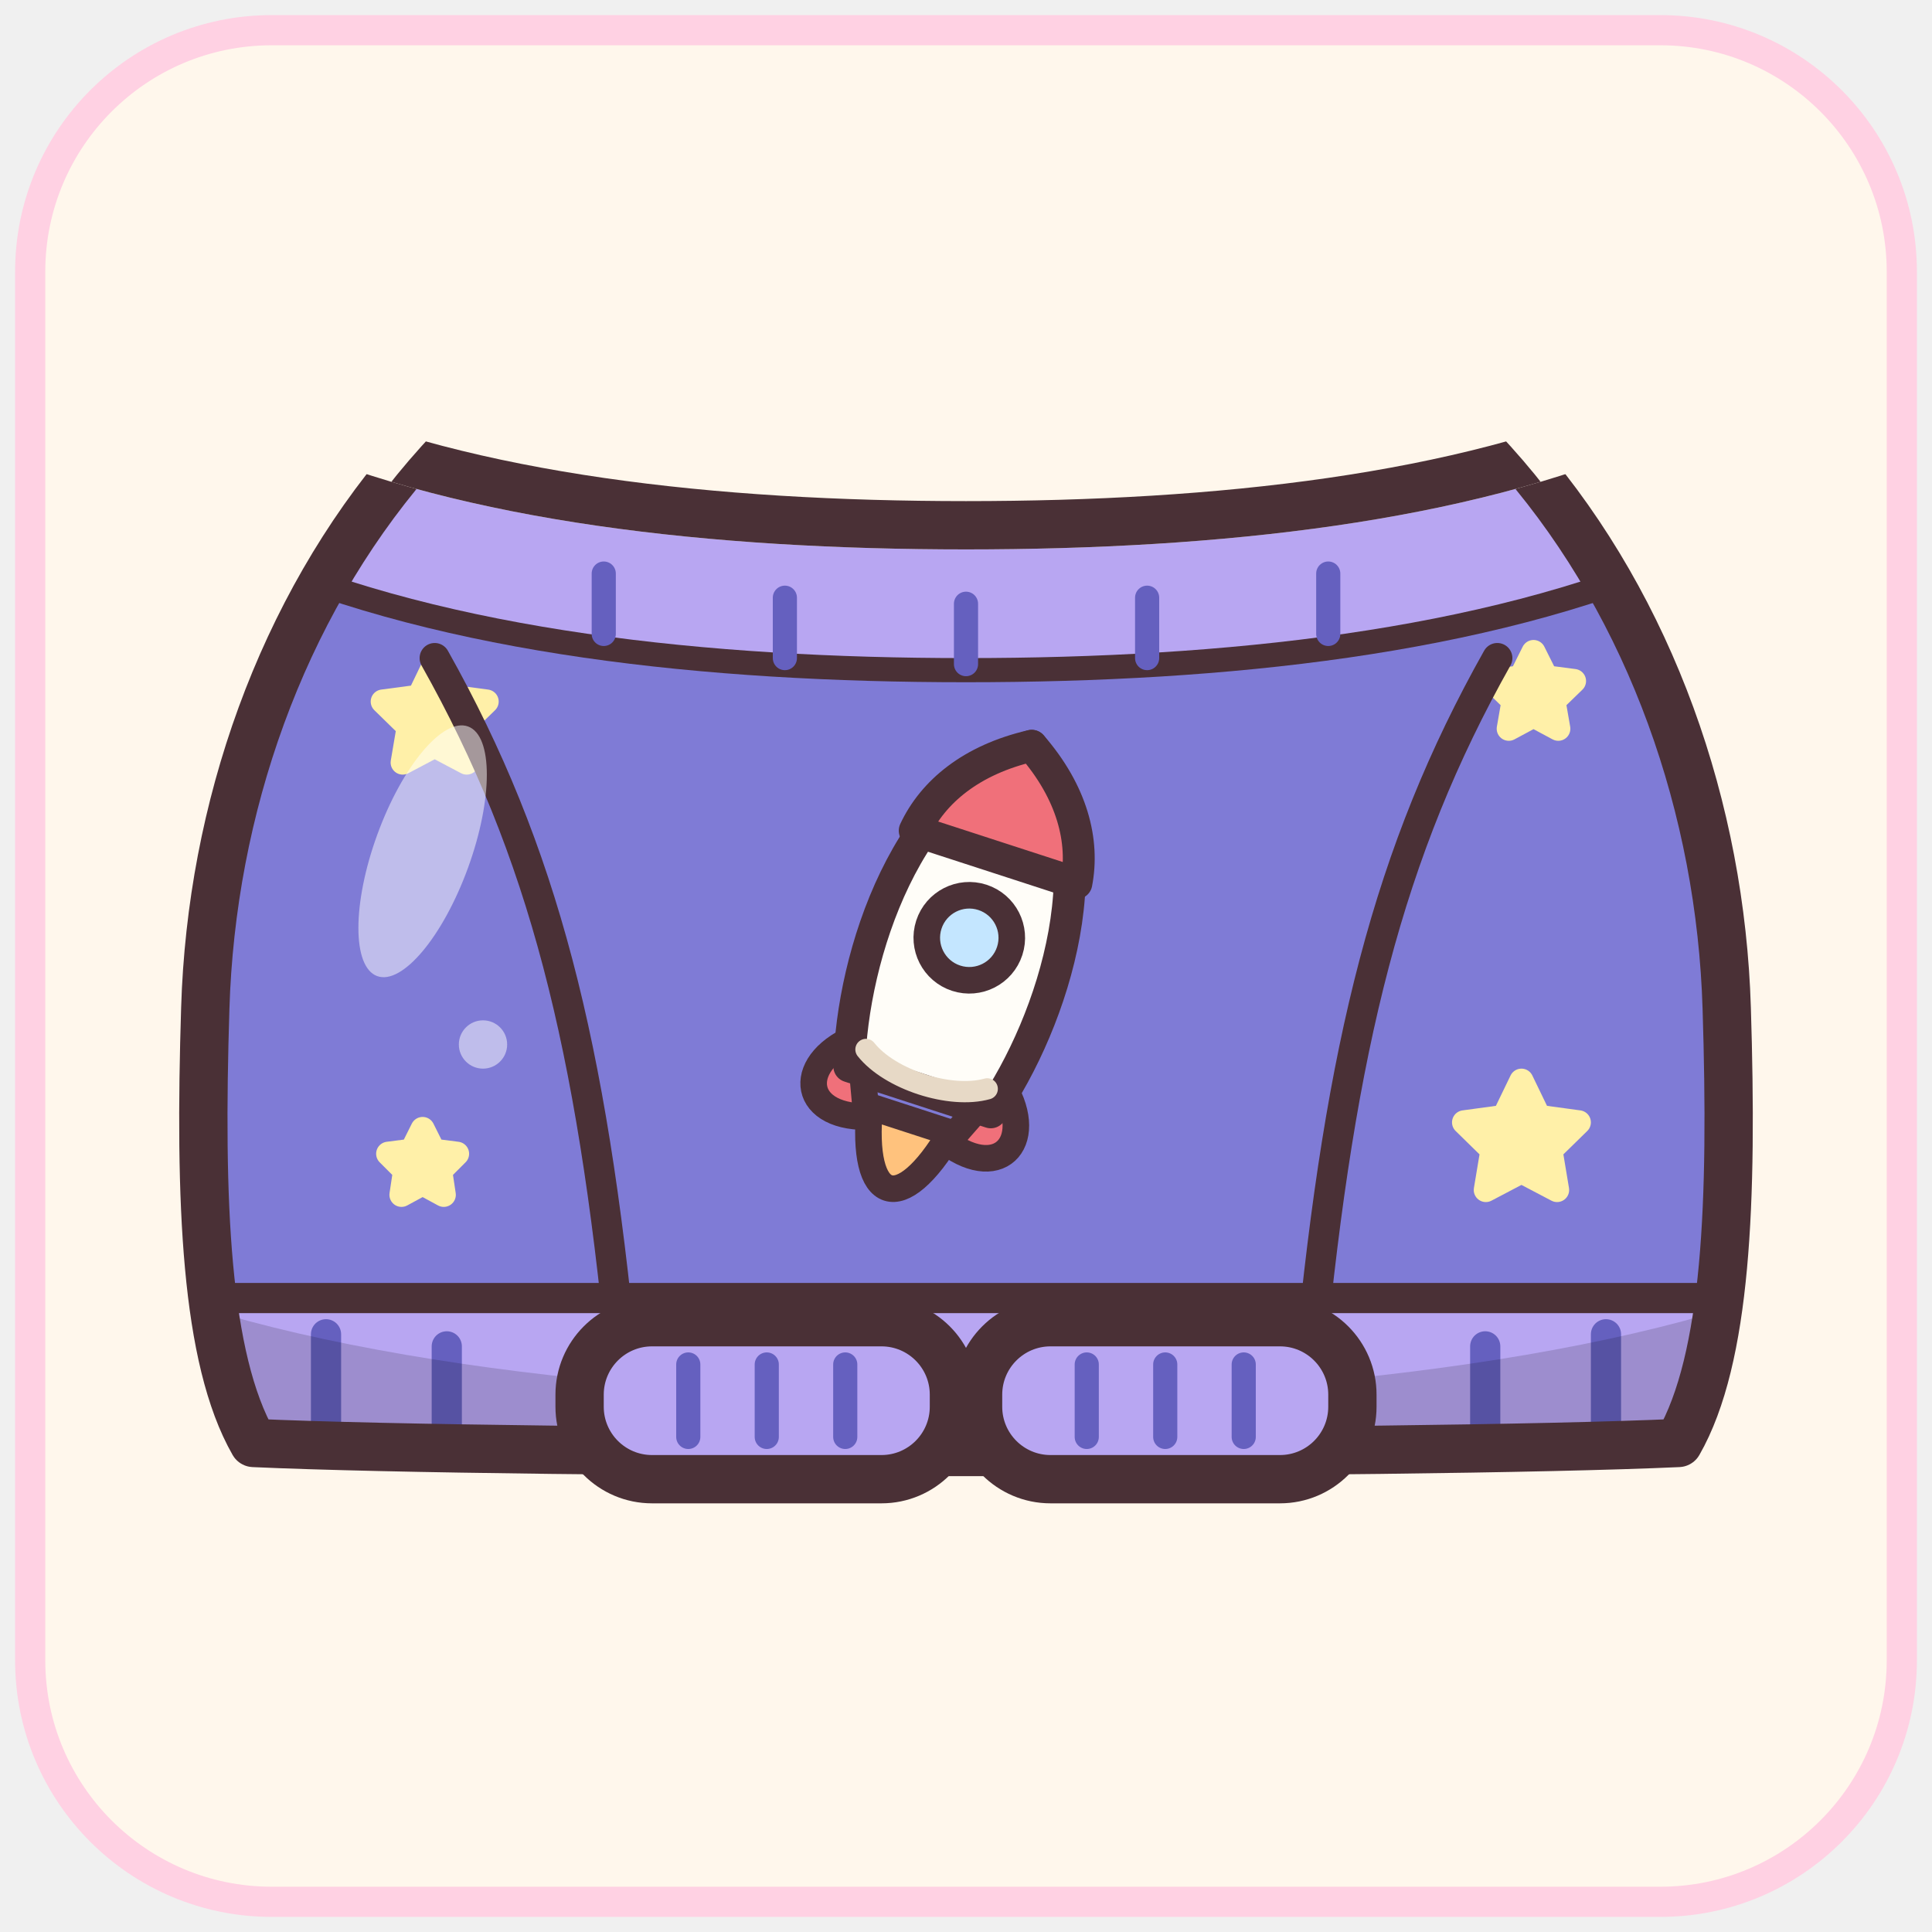
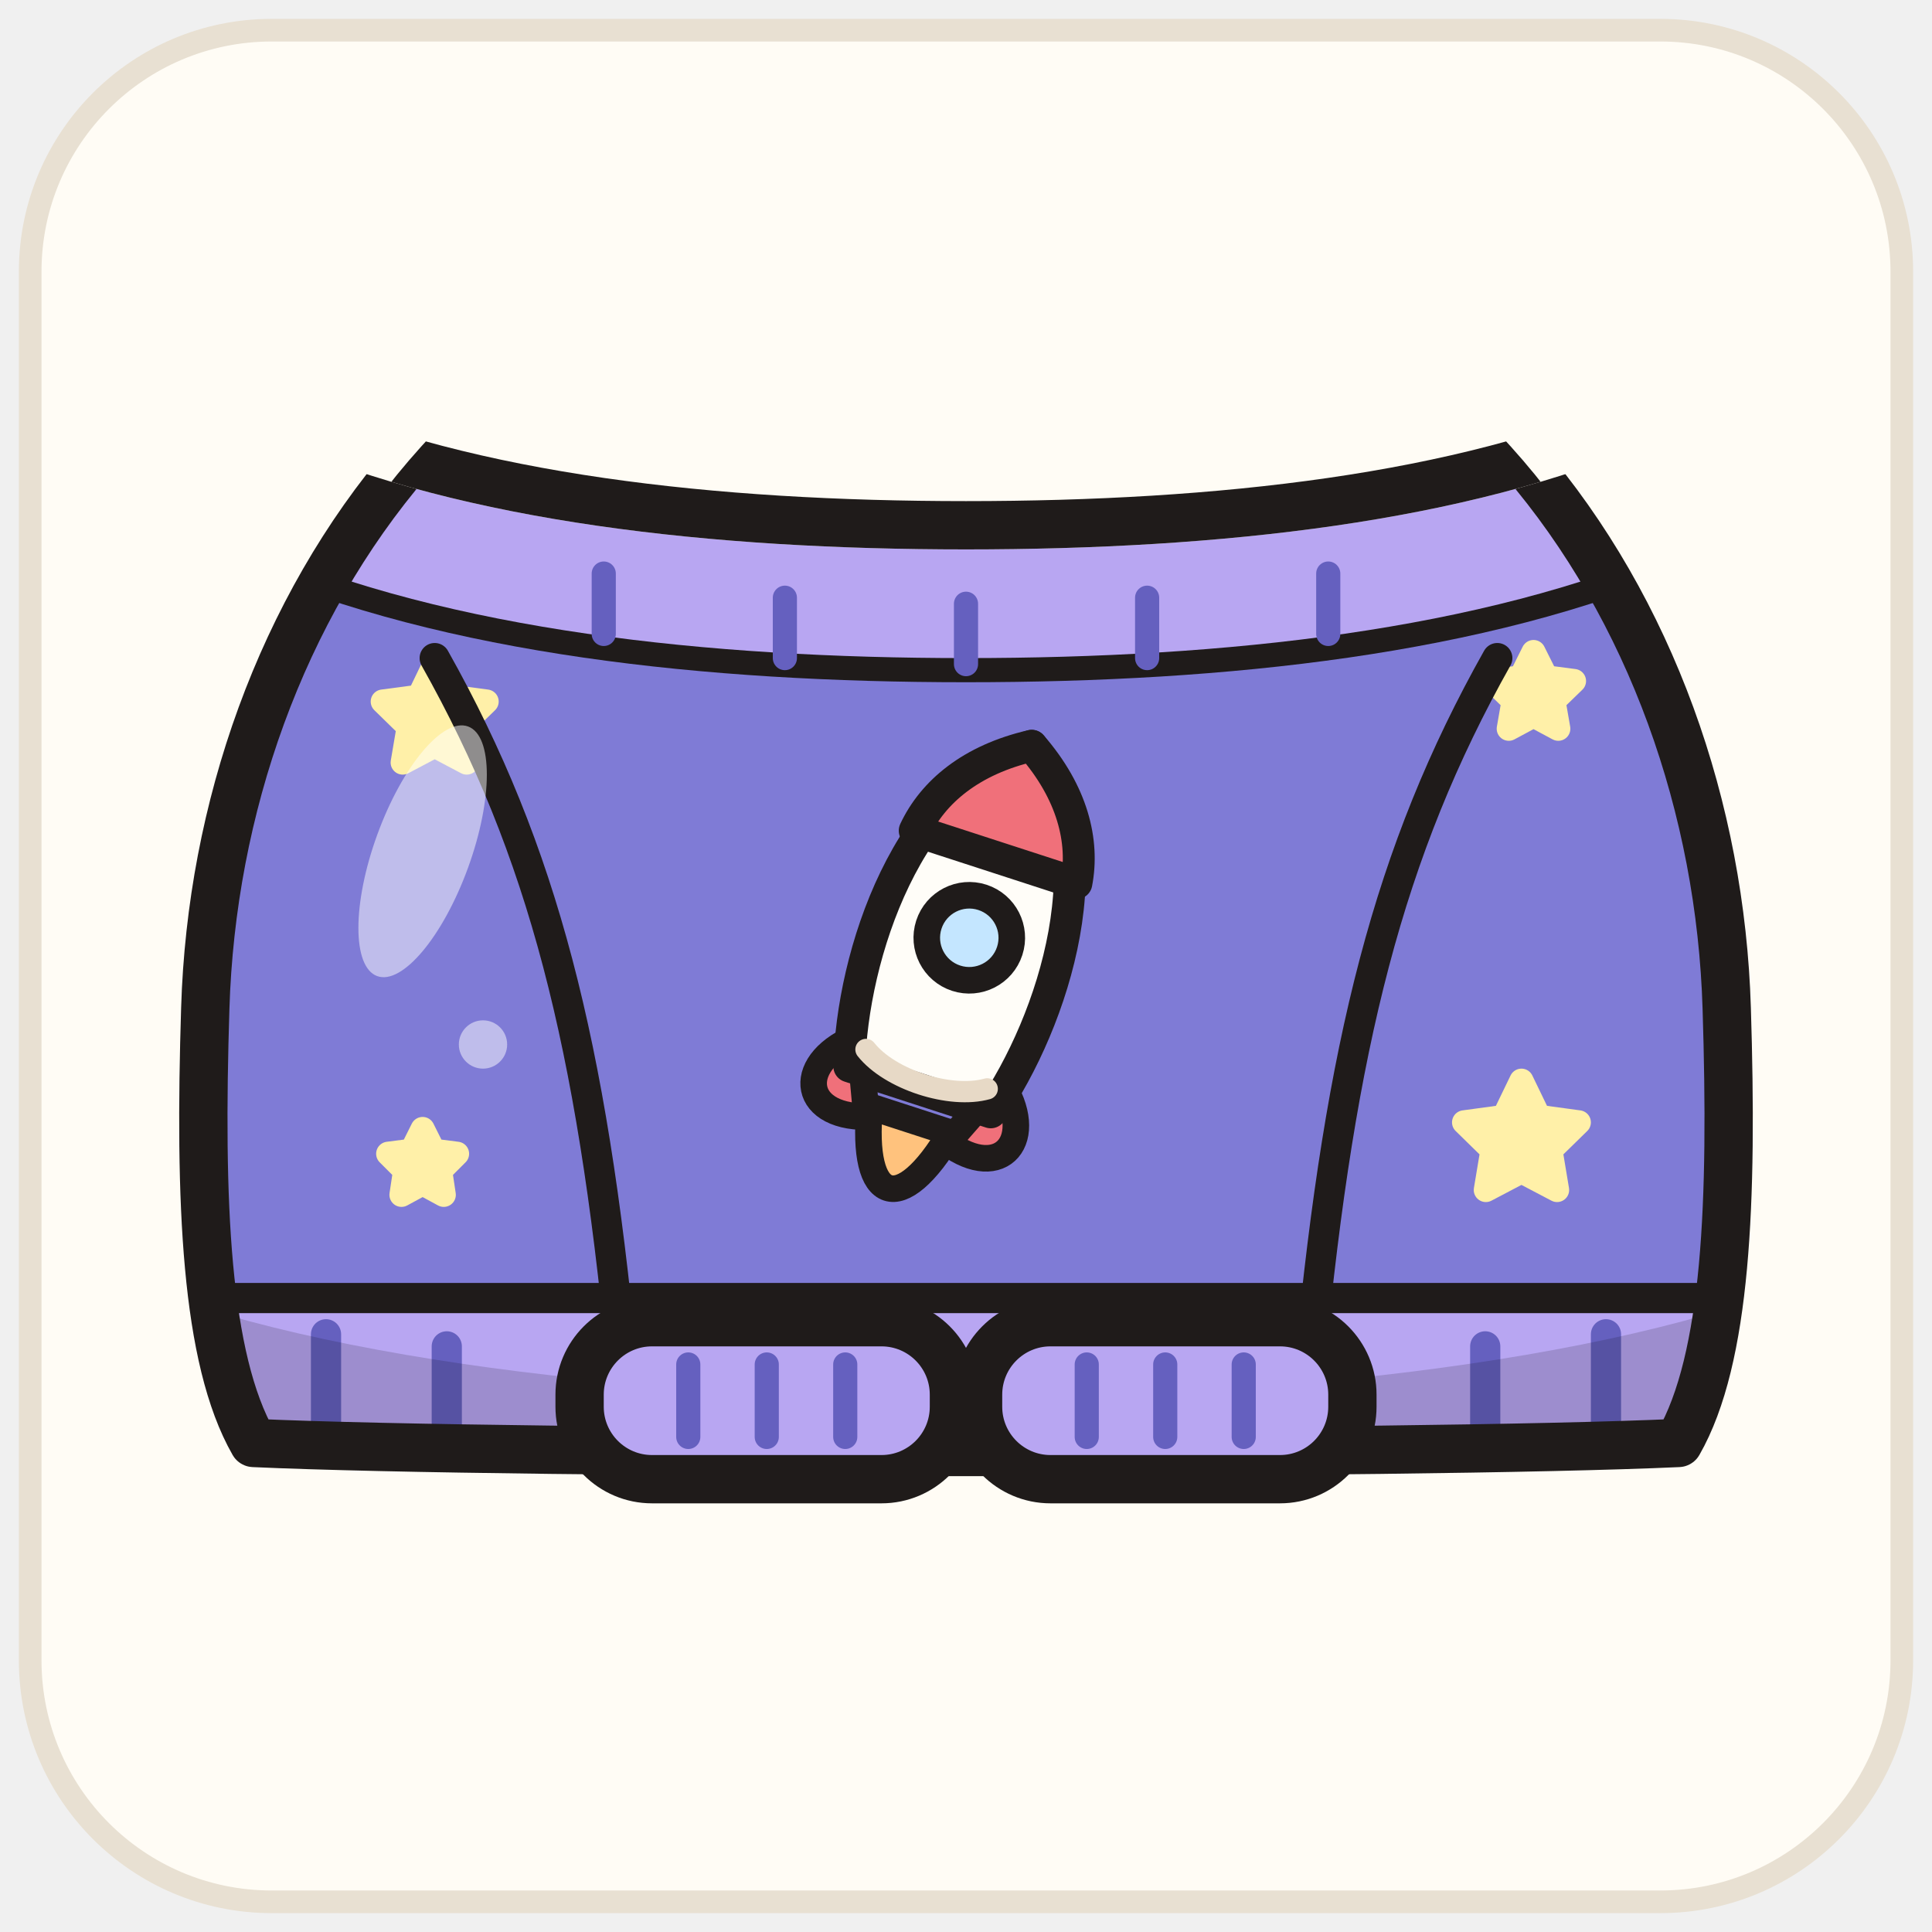
<svg xmlns="http://www.w3.org/2000/svg" viewBox="0 0 256 256" width="256" height="256">
-   <rect x="4" y="4" width="248" height="248" rx="32" fill="#FFF7EC" stroke="#FFD1E3" stroke-width="4" />
+   <rect x="4" y="4" width="248" height="248" rx="32" fill="#FFFCF5" stroke="#E8E0D2" stroke-width="3" />
  <svg x="20" y="20" width="216" height="216" viewBox="121 256 270 270" preserveAspectRatio="xMidYMid meet" overflow="visible">
    <defs>
      <path id="sw-head" d="M256 318 C172 318 96 300 92 232 C88 185 100 150 118 128 C112 104 118 74 134 60 C146 50 160 52 170 62 C184 76 196 90 208 100 C236 94 276 94 304 100 C316 90 328 76 342 62 C352 52 366 50 378 60 C394 74 400 104 394 128 C412 150 424 185 420 232 C416 300 340 318 256 318 Z" />
      <path id="sw-shape" d="M256 266 C336 266 380 332 382 398 C383 430 382 456 374 470 C330 472 182 472 138 470 C130 456 129 430 130 398 C132 332 176 266 256 266 Z" />
      <clipPath id="sw-clip">
        <use href="#sw-shape" />
      </clipPath>
      <mask id="sw-cut" maskUnits="userSpaceOnUse" x="0" y="0" width="512" height="512">
        <rect width="512" height="512" fill="#fff" />
        <use href="#sw-head" fill="#000" stroke="#000" stroke-width="8" />
      </mask>
    </defs>
    <g stroke-linejoin="round" stroke-linecap="round">
      <g mask="url(#sw-cut)">
        <g clip-path="url(#sw-clip)">
-           <rect x="100" y="250" width="312" height="240" fill="#7F7BD6" />
+           <rect x="100" y="250" width="312" height="240" fill="#7F7BD6" data-dye="a" />
          <g>
            <path d="M168.0 341.0 L170.6 346.4 L176.6 347.2 L172.3 351.4 L173.3 357.3 L168.0 354.5 L162.7 357.3 L163.7 351.4 L159.4 347.2 L165.4 346.4 Z" fill="#FFF0A8" stroke="#FFF0A8" stroke-width="4" stroke-linejoin="round" />
            <path d="M350.0 339.0 L352.1 343.2 L356.7 343.8 L353.3 347.1 L354.1 351.7 L350.0 349.5 L345.9 351.7 L346.7 347.1 L343.3 343.8 L347.9 343.2 Z" fill="#FFF0A8" stroke="#FFF0A8" stroke-width="4" stroke-linejoin="round" />
            <path d="M348.0 410.0 L350.9 416.0 L357.5 416.9 L352.8 421.5 L353.9 428.1 L348.0 425.0 L342.1 428.1 L343.2 421.5 L338.5 416.9 L345.1 416.0 Z" fill="#FFF0A8" stroke="#FFF0A8" stroke-width="4" stroke-linejoin="round" />
            <path d="M166.0 418.0 L167.8 421.6 L171.7 422.1 L168.9 424.9 L169.5 428.9 L166.0 427.0 L162.5 428.9 L163.1 424.9 L160.3 422.1 L164.2 421.6 Z" fill="#FFF0A8" stroke="#FFF0A8" stroke-width="4" stroke-linejoin="round" />
            <path d="M226.0 331.0 L227.5 334.0 L230.8 334.5 L228.4 336.8 L228.9 340.0 L226.0 338.5 L223.1 340.0 L223.6 336.8 L221.2 334.5 L224.5 334.0 Z" fill="#FFFDF8" stroke="#FFFDF8" stroke-width="4" stroke-linejoin="round" />
            <g transform="translate(256 388) rotate(18) scale(0.88)">
-               <path d="M-14 22 C-24 30 -20 40 -8 36 Z" fill="#F0707A" stroke="#4A3036" stroke-width="5" stroke-linejoin="round" />
-               <path d="M14 22 C24 30 20 40 8 36 Z" fill="#F0707A" stroke="#4A3036" stroke-width="5" stroke-linejoin="round" />
-               <path d="M-8 34 C-4 52 4 52 8 34 Z" fill="#FFC27D" stroke="#4A3036" stroke-width="5" stroke-linejoin="round" />
-               <path d="M0 -40 C20 -26 20 8 14 28 L-14 28 C-20 8 -20 -26 0 -40 Z" fill="#FFFDF8" stroke="#4A3036" stroke-width="6" stroke-linejoin="round" />
-               <path d="M0 -40 C10 -34 15 -26 16 -18 L-16 -18 C-15 -26 -10 -34 0 -40 Z" fill="#F0707A" stroke="#4A3036" stroke-width="6" stroke-linejoin="round" />
-               <circle cx="0" cy="-2" r="8" fill="#C4E6FF" stroke="#4A3036" stroke-width="5" />
+               <path d="M-14 22 C-24 30 -20 40 -8 36 Z" fill="#F0707A" stroke="#1F1B1A" stroke-width="5" stroke-linejoin="round" />
+               <path d="M14 22 C24 30 20 40 8 36 Z" fill="#F0707A" stroke="#1F1B1A" stroke-width="5" stroke-linejoin="round" />
+               <path d="M-8 34 C-4 52 4 52 8 34 Z" fill="#FFC27D" stroke="#1F1B1A" stroke-width="5" stroke-linejoin="round" />
+               <path d="M0 -40 C20 -26 20 8 14 28 L-14 28 C-20 8 -20 -26 0 -40 Z" fill="#FFFDF8" stroke="#1F1B1A" stroke-width="6" stroke-linejoin="round" />
+               <path d="M0 -40 C10 -34 15 -26 16 -18 L-16 -18 C-15 -26 -10 -34 0 -40 Z" fill="#F0707A" stroke="#1F1B1A" stroke-width="6" stroke-linejoin="round" />
+               <circle cx="0" cy="-2" r="8" fill="#C4E6FF" stroke="#1F1B1A" stroke-width="5" />
              <path d="M-12 24 C-6 28 6 28 12 24" fill="none" stroke="#E7D9C6" stroke-width="4" />
            </g>
          </g>
-           <rect x="100" y="446" width="312" height="40" fill="#B8A6F2" />
+           <rect x="100" y="446" width="312" height="40" fill="#B8A6F2" data-dye="b" />
          <path fill="none" stroke="#6560BF" stroke-width="5" d="M150 452 L150 474 M170 454 L170 478 M342 454 L342 478 M362 452 L362 474" />
-           <path fill="none" stroke="#4A3036" stroke-width="5" d="M128 446 L384 446" />
+           <path fill="none" stroke="#1F1B1A" stroke-width="5" d="M128 446 L384 446" />
          <use href="#sw-head" fill="#000" fill-opacity="0.15" transform="translate(0 20)" />
          <path fill="#000" fill-opacity="0.15" d="M110 440 C170 470 342 470 402 440 L402 500 L110 500 Z" />
-           <path fill="none" stroke="#4A3036" stroke-width="40" d="M92 238 C96 306 172 324 256 324 C340 324 416 306 420 238" />
-           <path fill="none" stroke="#B8A6F2" stroke-width="32" d="M92 238 C96 306 172 324 256 324 C340 324 416 306 420 238" />
+           <path fill="none" stroke="#1F1B1A" stroke-width="40" d="M92 238 C96 306 172 324 256 324 C340 324 416 306 420 238" />
+           <mask id="sw-collar-1" maskUnits="userSpaceOnUse" x="0" y="0" width="512" height="512">
+             <path fill="none" stroke="#fff" stroke-width="32" d="M92 238 C96 306 172 324 256 324 C340 324 416 306 420 238" />
+           </mask>
+           <rect x="60" y="180" width="392" height="260" fill="#B8A6F2" data-dye="b" mask="url(#sw-collar-1)" />
          <path fill="none" stroke="#6560BF" stroke-width="4" d="M196 326 L196 336 M226 330 L226 340 M256 331 L256 341 M286 330 L286 340 M316 326 L316 336" />
        </g>
-         <path fill="none" stroke="#4A3036" stroke-width="5" d="M168 340 C186 372 194 404 199 456 M344 340 C326 372 318 404 313 456" />
-         <use href="#sw-shape" fill="none" stroke="#4A3036" stroke-width="8" />
+         <path fill="none" stroke="#1F1B1A" stroke-width="5" d="M168 340 C186 372 194 404 199 456 M344 340 C326 372 318 404 313 456" />
+         <use href="#sw-shape" fill="none" stroke="#1F1B1A" stroke-width="8" />
      </g>
      <g transform="translate(0 20)">
-         <rect x="192" y="430" width="62" height="26" rx="12" fill="#B8A6F2" stroke="#4A3036" stroke-width="8" />
-         <rect x="258" y="430" width="62" height="26" rx="12" fill="#B8A6F2" stroke="#4A3036" stroke-width="8" />
+         <rect x="192" y="430" width="62" height="26" rx="12" fill="#B8A6F2" data-dye="b" stroke="#1F1B1A" stroke-width="8" />
+         <rect x="258" y="430" width="62" height="26" rx="12" fill="#B8A6F2" data-dye="b" stroke="#1F1B1A" stroke-width="8" />
        <path fill="none" stroke="#6560BF" stroke-width="4" d="M210 437 L210 449 M223 437 L223 449 M236 437 L236 449 M276 437 L276 449 M289 437 L289 449 M302 437 L302 449" />
      </g>
      <ellipse fill="#FFFFFF" fill-opacity="0.5" cx="166" cy="372" rx="8" ry="22" transform="rotate(20 166 372)" />
      <circle fill="#FFFFFF" fill-opacity="0.5" cx="176" cy="404" r="4" />
    </g>
-     <use href="#sw-head" fill="none" stroke="#4A3036" stroke-width="8" clip-path="url(#sw-clip)" />
+     <use href="#sw-head" fill="none" stroke="#1F1B1A" stroke-width="8" clip-path="url(#sw-clip)" />
  </svg>
</svg>
